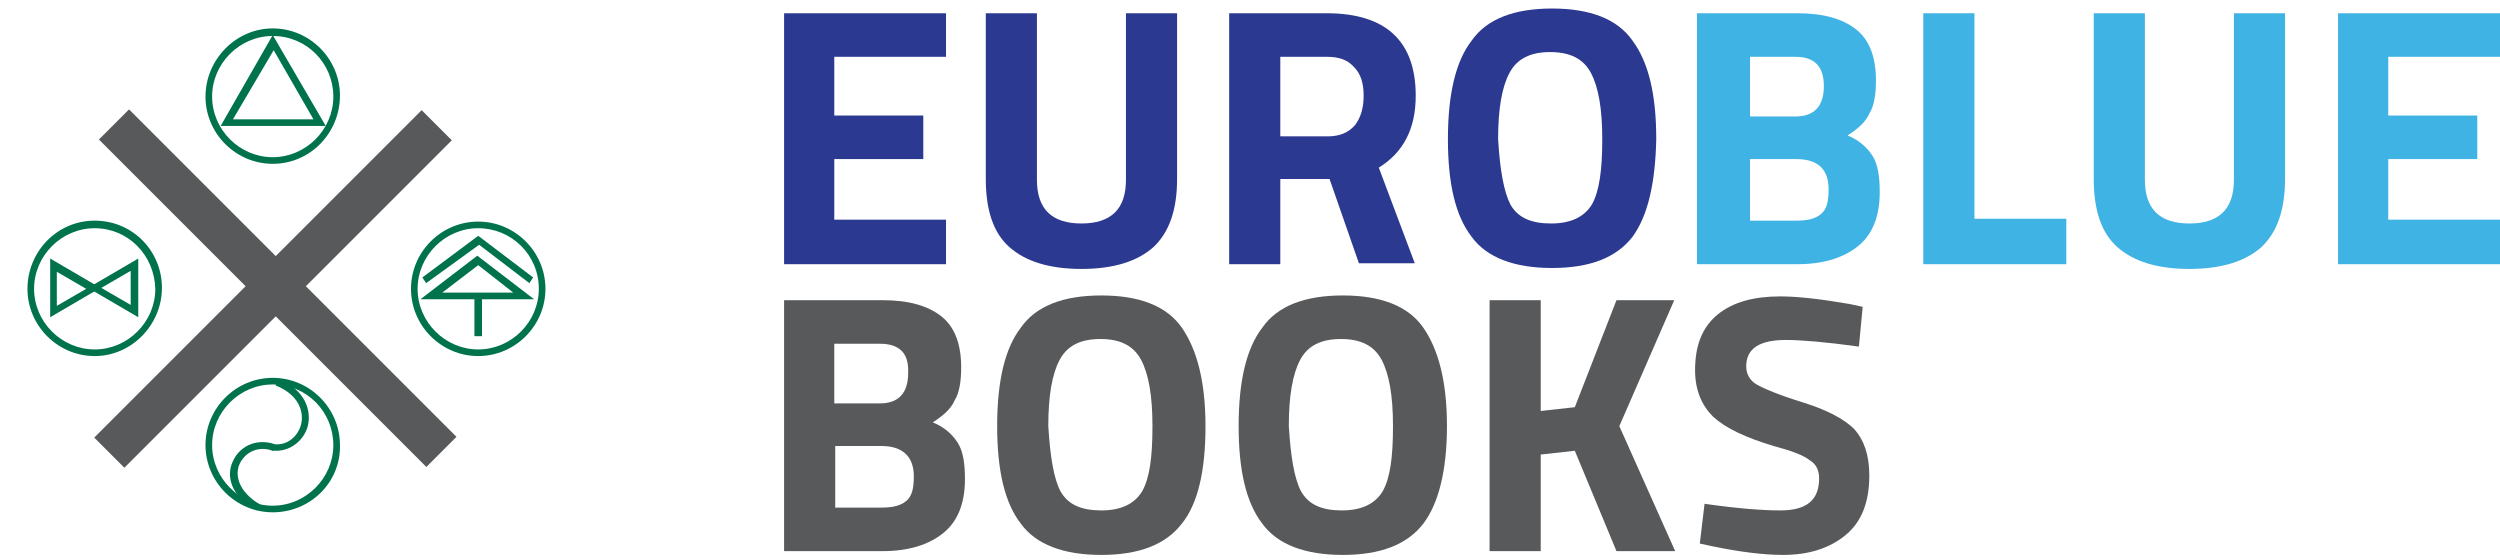
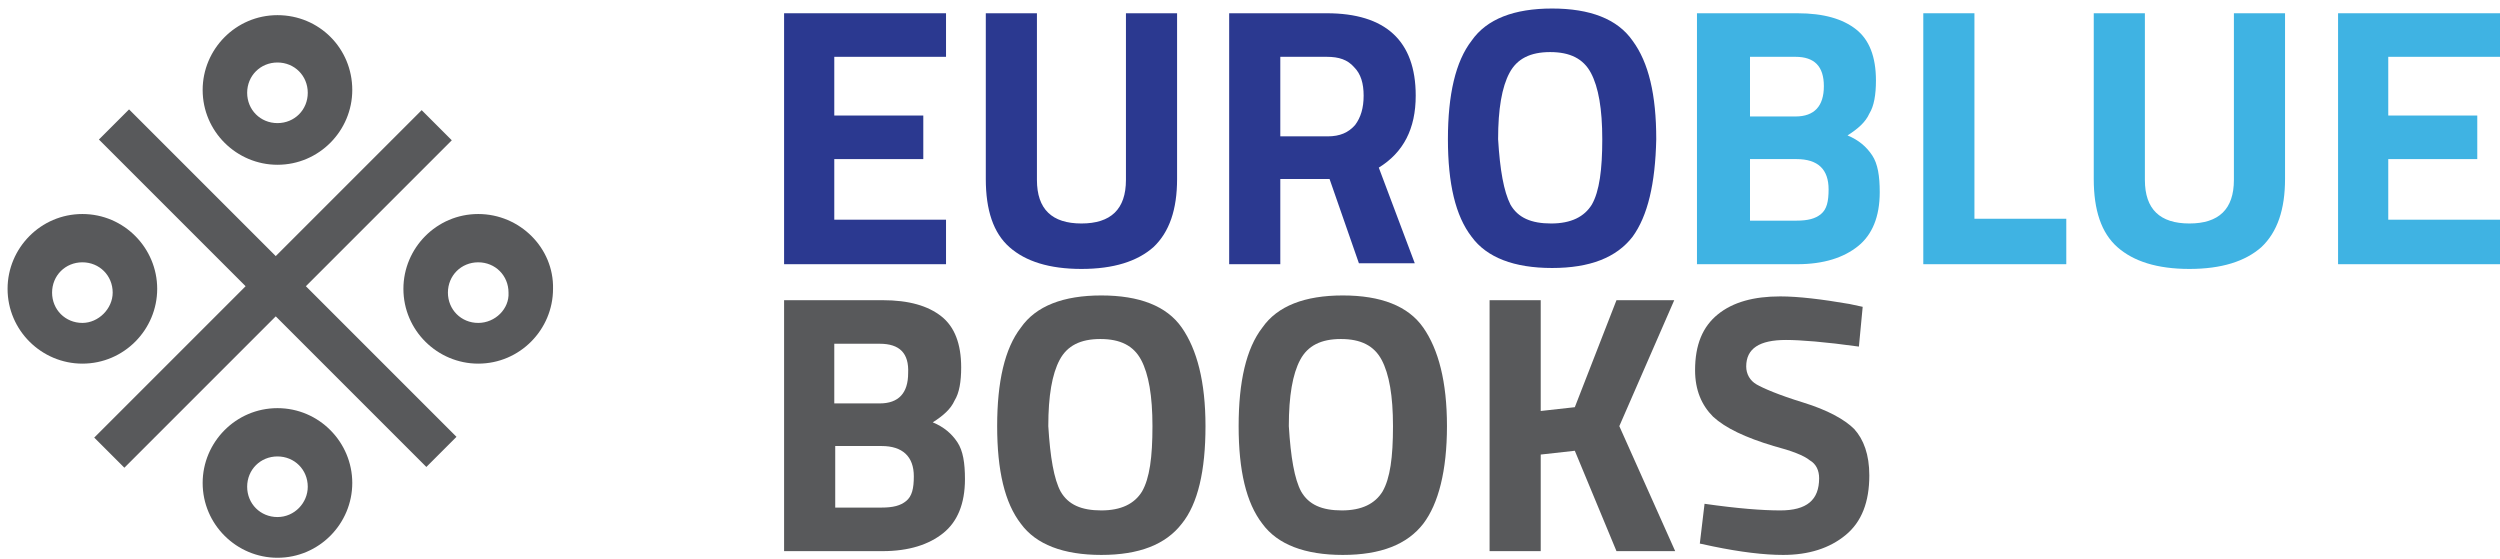
<svg xmlns="http://www.w3.org/2000/svg" version="1.1" id="Layer_1" x="0px" y="0px" width="264px" height="59px" viewBox="0 0 264 59" enable-background="new 0 0 264 59" xml:space="preserve">
-   <path display="none" fill="#58595B" d="M29.3,1.6c-4.4,0-7.9,3.6-7.9,7.9c0,4.4,3.6,7.9,7.9,7.9c4.4,0,7.9-3.6,7.9-7.9  C37.2,5.1,33.7,1.6,29.3,1.6z M29.3,13c-1.8,0-3.2-1.4-3.2-3.2s1.4-3.2,3.2-3.2c1.8,0,3.2,1.4,3.2,3.2S31.1,13,29.3,13z" />
-   <path display="none" fill="#58595B" d="M50.5,22.6c-4.4,0-7.9,3.6-7.9,7.9c0,4.4,3.6,7.9,7.9,7.9c4.4,0,7.9-3.6,7.9-7.9  C58.5,26.2,54.9,22.6,50.5,22.6z M50.5,34.1c-1.8,0-3.2-1.4-3.2-3.2s1.4-3.2,3.2-3.2s3.2,1.4,3.2,3.2C53.8,32.6,52.3,34.1,50.5,34.1  z" />
-   <path display="none" fill="#58595B" d="M29.3,43.1c-4.4,0-7.9,3.6-7.9,7.9c0,4.4,3.6,7.9,7.9,7.9c4.4,0,7.9-3.6,7.9-7.9  S33.7,43.1,29.3,43.1z M29.3,54.6c-1.8,0-3.2-1.4-3.2-3.2s1.4-3.2,3.2-3.2c1.8,0,3.2,1.4,3.2,3.2C32.5,53.1,31.1,54.6,29.3,54.6z" />
-   <path display="none" fill="#58595B" d="M8.7,22.6c-4.4,0-7.9,3.6-7.9,7.9c0,4.4,3.6,7.9,7.9,7.9c4.4,0,7.9-3.6,7.9-7.9  S13.1,22.6,8.7,22.6z M8.7,34.1c-1.8,0-3.2-1.4-3.2-3.2s1.4-3.2,3.2-3.2s3.2,1.4,3.2,3.2C11.9,32.6,10.4,34.1,8.7,34.1z" />
+   <path fill="#58595B" d="M29.3,1.6c-4.4,0-7.9,3.6-7.9,7.9c0,4.4,3.6,7.9,7.9,7.9c4.4,0,7.9-3.6,7.9-7.9C37.2,5.1,33.7,1.6,29.3,1.6z   M29.3,13c-1.8,0-3.2-1.4-3.2-3.2s1.4-3.2,3.2-3.2c1.8,0,3.2,1.4,3.2,3.2S31.1,13,29.3,13z" />
+   <path fill="#58595B" d="M50.5,22.6c-4.4,0-7.9,3.6-7.9,7.9c0,4.4,3.6,7.9,7.9,7.9c4.4,0,7.9-3.6,7.9-7.9  C58.5,26.2,54.9,22.6,50.5,22.6z M50.5,34.1c-1.8,0-3.2-1.4-3.2-3.2s1.4-3.2,3.2-3.2s3.2,1.4,3.2,3.2C53.8,32.6,52.3,34.1,50.5,34.1  z" />
+   <path fill="#58595B" d="M29.3,43.1c-4.4,0-7.9,3.6-7.9,7.9c0,4.4,3.6,7.9,7.9,7.9c4.4,0,7.9-3.6,7.9-7.9S33.7,43.1,29.3,43.1z   M29.3,54.6c-1.8,0-3.2-1.4-3.2-3.2s1.4-3.2,3.2-3.2c1.8,0,3.2,1.4,3.2,3.2C32.5,53.1,31.1,54.6,29.3,54.6z" />
+   <path fill="#58595B" d="M8.7,22.6c-4.4,0-7.9,3.6-7.9,7.9c0,4.4,3.6,7.9,7.9,7.9c4.4,0,7.9-3.6,7.9-7.9S13.1,22.6,8.7,22.6z   M8.7,34.1c-1.8,0-3.2-1.4-3.2-3.2s1.4-3.2,3.2-3.2s3.2,1.4,3.2,3.2C11.9,32.6,10.4,34.1,8.7,34.1z" />
  <rect x="4.9" y="28.2" transform="matrix(-0.7071 -0.7071 0.7071 -0.7071 28.5475 72.7157)" fill="#58595B" width="48.9" height="4.5" />
  <rect x="4.4" y="28.3" transform="matrix(-0.7071 0.7071 -0.7071 -0.7071 70.8312 31.7139)" fill="#58595B" width="48.9" height="4.5" />
  <g>
-     <path fill="#2B3990" d="M82.8,27.9V1.4h17.1V6H88.1v6.2h9.4v4.6h-9.4v6.4h11.8v4.7C99.9,27.9,82.8,27.9,82.8,27.9z" />
+     <path fill="#2B3990" d="M82.8,27.9V1.4h17.1V6H88.1v6.2h9.4v4.6h-9.4v6.4h11.8v4.7L82.8,27.9z" />
    <path fill="#2B3990" d="M109.5,19c0,3.1,1.6,4.6,4.7,4.6s4.7-1.5,4.7-4.6V1.4h5.4v17.5c0,3.2-0.8,5.6-2.5,7.2   c-1.7,1.5-4.2,2.3-7.6,2.3s-5.9-0.8-7.6-2.3s-2.5-3.9-2.5-7.2V1.4h5.4V19z" />
    <path fill="#2B3990" d="M135.2,19v8.9h-5.4V1.4h10.3c6.2,0,9.4,2.9,9.4,8.7c0,3.5-1.3,6-3.9,7.6l3.8,10.1h-5.9l-3.1-8.9h-5.2V19z    M143.1,13.2c0.6-0.8,0.9-1.8,0.9-3.1s-0.3-2.3-1-3c-0.7-0.8-1.6-1.1-2.9-1.1h-4.9v8.4h5C141.5,14.4,142.4,14,143.1,13.2z" />
    <path fill="#2B3990" d="M172.4,25c-1.7,2.2-4.5,3.3-8.5,3.3s-6.9-1.1-8.5-3.3c-1.7-2.2-2.5-5.6-2.5-10.3s0.8-8.2,2.5-10.4   c1.6-2.3,4.5-3.4,8.5-3.4s6.9,1.1,8.5,3.4c1.7,2.3,2.5,5.7,2.5,10.4C174.8,19.4,174,22.8,172.4,25z M159.5,21.6   c0.8,1.4,2.2,2,4.3,2s3.5-0.7,4.3-2c0.8-1.4,1.1-3.7,1.1-6.9s-0.4-5.5-1.2-7s-2.2-2.2-4.3-2.2s-3.5,0.7-4.3,2.2s-1.2,3.8-1.2,7   C158.4,18,158.8,20.2,159.5,21.6z" />
    <path fill="#3FB3E3" d="M179.4,1.4h10.4c2.8,0,4.8,0.6,6.2,1.7s2.1,2.9,2.1,5.4c0,1.5-0.2,2.7-0.7,3.5c-0.4,0.9-1.2,1.6-2.3,2.3   c1.2,0.5,2,1.2,2.6,2.1s0.8,2.2,0.8,3.9c0,2.6-0.8,4.5-2.3,5.7s-3.6,1.9-6.4,1.9h-10.6V1.4H179.4z M189.6,6h-4.8v6.3h4.8   c2,0,3-1.1,3-3.2S191.6,6,189.6,6z M189.7,16.8h-4.9v6.5h4.9c1.2,0,2-0.2,2.6-0.7s0.8-1.3,0.8-2.6C193.1,17.9,192,16.8,189.7,16.8z   " />
    <path fill="#3FB3E3" d="M218.2,27.9h-15.1V1.4h5.4v21.7h9.7L218.2,27.9L218.2,27.9z" />
    <path fill="#3FB3E3" d="M226.5,19c0,3.1,1.6,4.6,4.7,4.6c3.1,0,4.7-1.5,4.7-4.6V1.4h5.4v17.5c0,3.2-0.8,5.6-2.5,7.2   c-1.7,1.5-4.2,2.3-7.6,2.3c-3.4,0-5.9-0.8-7.6-2.3c-1.7-1.5-2.5-3.9-2.5-7.2V1.4h5.4L226.5,19L226.5,19z" />
-     <path fill="#3FB3E3" d="M246.9,27.9V1.4H264V6h-11.8v6.2h9.4v4.6h-9.4v6.4H264v4.7C264,27.9,246.9,27.9,246.9,27.9z" />
+     <path fill="#3FB3E3" d="M246.9,27.9V1.4H264V6h-11.8v6.2h9.4v4.6h-9.4v6.4H264v4.7L246.9,27.9z" />
    <path fill="#58595B" d="M82.8,31.7h10.4c2.8,0,4.8,0.6,6.2,1.7c1.4,1.1,2.1,2.9,2.1,5.4c0,1.5-0.2,2.7-0.7,3.5   c-0.4,0.9-1.2,1.6-2.3,2.3c1.2,0.5,2,1.2,2.6,2.1c0.6,0.9,0.8,2.2,0.8,3.9c0,2.6-0.8,4.5-2.3,5.7s-3.6,1.9-6.4,1.9H82.8V31.7z    M92.9,36.3h-4.8v6.3h4.8c2,0,3-1.1,3-3.2C96,37.3,95,36.3,92.9,36.3z M93.1,47.1h-4.9v6.5h4.9c1.2,0,2-0.2,2.6-0.7   s0.8-1.3,0.8-2.6C96.5,48.2,95.3,47.1,93.1,47.1z" />
    <path fill="#58595B" d="M124.8,55.3c-1.7,2.2-4.5,3.3-8.5,3.3s-6.9-1.1-8.5-3.3c-1.7-2.2-2.5-5.6-2.5-10.3s0.8-8.2,2.5-10.4   c1.6-2.3,4.5-3.4,8.5-3.4s6.9,1.1,8.5,3.4s2.5,5.7,2.5,10.4S126.5,53.2,124.8,55.3z M112,51.9c0.8,1.4,2.2,2,4.3,2   c2.1,0,3.5-0.7,4.3-2c0.8-1.4,1.1-3.6,1.1-6.9c0-3.2-0.4-5.5-1.2-7c-0.8-1.5-2.2-2.2-4.3-2.2c-2.1,0-3.5,0.7-4.3,2.2   s-1.2,3.8-1.2,7C110.9,48.3,111.3,50.6,112,51.9z" />
    <path fill="#58595B" d="M150.3,55.3c-1.7,2.2-4.5,3.3-8.5,3.3s-6.9-1.1-8.5-3.3c-1.7-2.2-2.5-5.6-2.5-10.3s0.8-8.2,2.5-10.4   c1.6-2.3,4.5-3.4,8.5-3.4s6.9,1.1,8.5,3.4s2.5,5.7,2.5,10.4S151.9,53.2,150.3,55.3z M137.4,51.9c0.8,1.4,2.2,2,4.3,2s3.5-0.7,4.3-2   c0.8-1.4,1.1-3.6,1.1-6.9c0-3.2-0.4-5.5-1.2-7s-2.2-2.2-4.3-2.2s-3.5,0.7-4.3,2.2s-1.2,3.8-1.2,7C136.3,48.3,136.7,50.6,137.4,51.9   z" />
    <path fill="#58595B" d="M162.7,58.2h-5.4V31.7h5.4v11.7l3.6-0.4l4.4-11.3h6.1L171,45l5.9,13.2h-6.2l-4.4-10.6l-3.6,0.4V58.2z" />
    <path fill="#58595B" d="M188.6,35.9c-2.8,0-4.2,0.9-4.2,2.8c0,0.8,0.4,1.5,1.1,1.9c0.7,0.4,2.3,1.1,4.9,1.9   c2.6,0.8,4.4,1.8,5.4,2.8c1,1.1,1.6,2.7,1.6,4.9c0,2.8-0.8,4.9-2.5,6.3c-1.7,1.4-3.9,2.1-6.6,2.1c-2,0-4.5-0.3-7.4-0.9l-1.4-0.3   l0.5-4.2c3.5,0.5,6.1,0.7,8,0.7c2.8,0,4.1-1.1,4.1-3.4c0-0.8-0.3-1.5-1-1.9c-0.6-0.5-1.9-1-3.8-1.5c-3-0.9-5.1-1.9-6.4-3.1   c-1.2-1.2-1.9-2.8-1.9-4.9c0-2.7,0.8-4.6,2.4-5.9c1.6-1.3,3.8-1.9,6.6-1.9c1.9,0,4.4,0.3,7.3,0.8l1.4,0.3l-0.4,4.2   C192.7,36.1,190.1,35.9,188.6,35.9z" />
  </g>
  <text transform="matrix(1 0 0 1 31.2507 -37.8672)" fill="#2B3990" font-family="'TitilliumWeb-Bold'" font-size="36">EURO</text>
  <text transform="matrix(1 0 0 1 120.5507 -37.8672)" fill="#3FB3E3" font-family="'TitilliumWeb-Bold'" font-size="36">BLUE</text>
  <text transform="matrix(1 0 0 1 31.2507 -9.8672)" fill="#58595B" font-family="'TitilliumWeb-Bold'" font-size="36">BOOKS</text>
  <path fill="#3FB3E3" d="M-41.1,60c-96.8,0-175.3,78.5-175.3,175.3s78.5,175.3,175.3,175.3h175.3V235.3C134.3,138.5,55.8,60-41.1,60z  " />
-   <path fill="#00734D" d="M28.8,17.3c-3.9,0-7.1-3.2-7.1-7.1S24.9,3,28.8,3c3.9,0,7.1,3.2,7.1,7.1S32.8,17.3,28.8,17.3z M28.8,3.8  c-3.5,0-6.4,2.9-6.4,6.4s2.9,6.4,6.4,6.4c3.5,0,6.4-2.9,6.4-6.4S32.4,3.8,28.8,3.8z" />
-   <path fill="#00734D" d="M34.4,13.3H23.3l5.5-9.6L34.4,13.3z M24.6,12.6h8.5l-4.2-7.3L24.6,12.6z" />
-   <g>
-     <path fill="#00734D" d="M10,37.6c-3.9,0-7.1-3.2-7.1-7.1S6,23.3,10,23.3s7.1,3.2,7.1,7.1S13.9,37.6,10,37.6z M10,24.1   c-3.5,0-6.4,2.9-6.4,6.4c0,3.5,2.9,6.4,6.4,6.4s6.4-2.9,6.4-6.4C16.3,26.9,13.5,24.1,10,24.1z" />
-     <g>
-       <path fill="#00734D" d="M5.3,33.5v-6.2l5.3,3.1L5.3,33.5z M6,28.7v3.6l3.1-1.8L6,28.7z" />
-       <path fill="#00734D" d="M14.6,33.5l-5.3-3.1l5.3-3.1V33.5z M10.7,30.4l3.1,1.8v-3.6L10.7,30.4z" />
+   <g display="none">
+     <g display="inline">
+       <path fill="#00734D" d="M28.8,17.3c-3.9,0-7.1-3.2-7.1-7.1S24.9,3,28.8,3c3.9,0,7.1,3.2,7.1,7.1S32.8,17.3,28.8,17.3z M28.8,3.8    c-3.5,0-6.4,2.9-6.4,6.4s2.9,6.4,6.4,6.4c3.5,0,6.4-2.9,6.4-6.4S32.4,3.8,28.8,3.8z" />
+       <path fill="#00734D" d="M34.4,13.3H23.3l5.5-9.6L34.4,13.3z M24.6,12.6h8.5l-4.2-7.3L24.6,12.6z" />
    </g>
-   </g>
-   <g>
-     <path fill="#00734D" d="M28.8,54.1c-3.9,0-7.1-3.2-7.1-7.1c0-3.9,3.2-7.1,7.1-7.1c3.9,0,7.1,3.2,7.1,7.1   C36,50.9,32.8,54.1,28.8,54.1z M28.8,40.6c-3.5,0-6.4,2.9-6.4,6.4s2.9,6.4,6.4,6.4c3.5,0,6.4-2.9,6.4-6.4S32.4,40.6,28.8,40.6z" />
-     <path fill="#00734D" d="M27.1,53.9c-2.9-1.6-3.2-3.8-2.5-5.2c0.6-1.4,2.3-2.5,4.4-1.8l-0.2,0.7c-1.7-0.6-3,0.3-3.5,1.4   c-0.5,1.1-0.2,2.9,2.2,4.3L27.1,53.9z" />
-     <path fill="#00734D" d="M29.2,47.6c-0.1,0-0.3,0-0.5,0l0.2-0.7c1.5,0.2,2.6-0.9,2.9-2.1c0.3-1.3-0.2-3.1-2.7-4.1l0.3-0.7   c2.9,1.2,3.5,3.4,3.1,5C32.1,46.5,30.7,47.6,29.2,47.6z" />
-   </g>
-   <path fill="#00734D" d="M50.5,37.6c-3.9,0-7.1-3.2-7.1-7.1s3.2-7.1,7.1-7.1s7.1,3.2,7.1,7.1S54.4,37.6,50.5,37.6z M50.5,24.1  c-3.5,0-6.4,2.9-6.4,6.4c0,3.5,2.9,6.4,6.4,6.4s6.4-2.9,6.4-6.4C56.9,26.9,54,24.1,50.5,24.1z" />
-   <path fill="#00734D" d="M56.4,31.6h-12l6-4.6L56.4,31.6z M46.7,30.9h7.5L50.5,28L46.7,30.9z" />
-   <rect x="50.1" y="31.2" fill="#00734D" width="0.8" height="4.3" />
-   <g>
-     <polygon fill="#00734D" points="45,29.9 44.6,29.3 50.5,24.9 50.8,25.7  " />
-     <polygon fill="#00734D" points="55.9,29.9 50.4,25.7 50.5,24.9 56.3,29.3  " />
+     <g display="inline">
+       <path fill="#00734D" d="M10,37.6c-3.9,0-7.1-3.2-7.1-7.1S6,23.3,10,23.3s7.1,3.2,7.1,7.1S13.9,37.6,10,37.6z M10,24.1    c-3.5,0-6.4,2.9-6.4,6.4c0,3.5,2.9,6.4,6.4,6.4s6.4-2.9,6.4-6.4C16.3,26.9,13.5,24.1,10,24.1z" />
+       <g>
+         <path fill="#00734D" d="M5.3,33.5v-6.2l5.3,3.1L5.3,33.5z M6,28.7v3.6l3.1-1.8L6,28.7z" />
+         <path fill="#00734D" d="M14.6,33.5l-5.3-3.1l5.3-3.1V33.5z M10.7,30.4l3.1,1.8v-3.6L10.7,30.4z" />
+       </g>
+     </g>
+     <g display="inline">
+       <path fill="#00734D" d="M28.8,54.1c-3.9,0-7.1-3.2-7.1-7.1c0-3.9,3.2-7.1,7.1-7.1c3.9,0,7.1,3.2,7.1,7.1    C36,50.9,32.8,54.1,28.8,54.1z M28.8,40.6c-3.5,0-6.4,2.9-6.4,6.4s2.9,6.4,6.4,6.4c3.5,0,6.4-2.9,6.4-6.4S32.4,40.6,28.8,40.6z" />
+       <path fill="#00734D" d="M27.1,53.9c-2.9-1.6-3.2-3.8-2.5-5.2c0.6-1.4,2.3-2.5,4.4-1.8l-0.2,0.7c-1.7-0.6-3,0.3-3.5,1.4    c-0.5,1.1-0.2,2.9,2.2,4.3L27.1,53.9z" />
+       <path fill="#00734D" d="M29.2,47.6c-0.1,0-0.3,0-0.5,0l0.2-0.7c1.5,0.2,2.6-0.9,2.9-2.1c0.3-1.3-0.2-3.1-2.7-4.1l0.3-0.7    c2.9,1.2,3.5,3.4,3.1,5C32.1,46.5,30.7,47.6,29.2,47.6z" />
+     </g>
+     <g display="inline">
+       <path fill="#00734D" d="M50.5,37.6c-3.9,0-7.1-3.2-7.1-7.1s3.2-7.1,7.1-7.1s7.1,3.2,7.1,7.1S54.4,37.6,50.5,37.6z M50.5,24.1    c-3.5,0-6.4,2.9-6.4,6.4c0,3.5,2.9,6.4,6.4,6.4s6.4-2.9,6.4-6.4C56.9,26.9,54,24.1,50.5,24.1z" />
+       <path fill="#00734D" d="M56.4,31.6h-12l6-4.6L56.4,31.6z M46.7,30.9h7.5L50.5,28L46.7,30.9z" />
+       <rect x="50.1" y="31.2" fill="#00734D" width="0.8" height="4.3" />
+       <g>
+         <polygon fill="#00734D" points="45,29.9 44.6,29.3 50.5,24.9 50.8,25.7    " />
+         <polygon fill="#00734D" points="55.9,29.9 50.4,25.7 50.5,24.9 56.3,29.3    " />
+       </g>
+     </g>
  </g>
  <ellipse fill="#00734D" cx="-21.4" cy="10.2" rx="1.6" ry="2.8" />
</svg>
